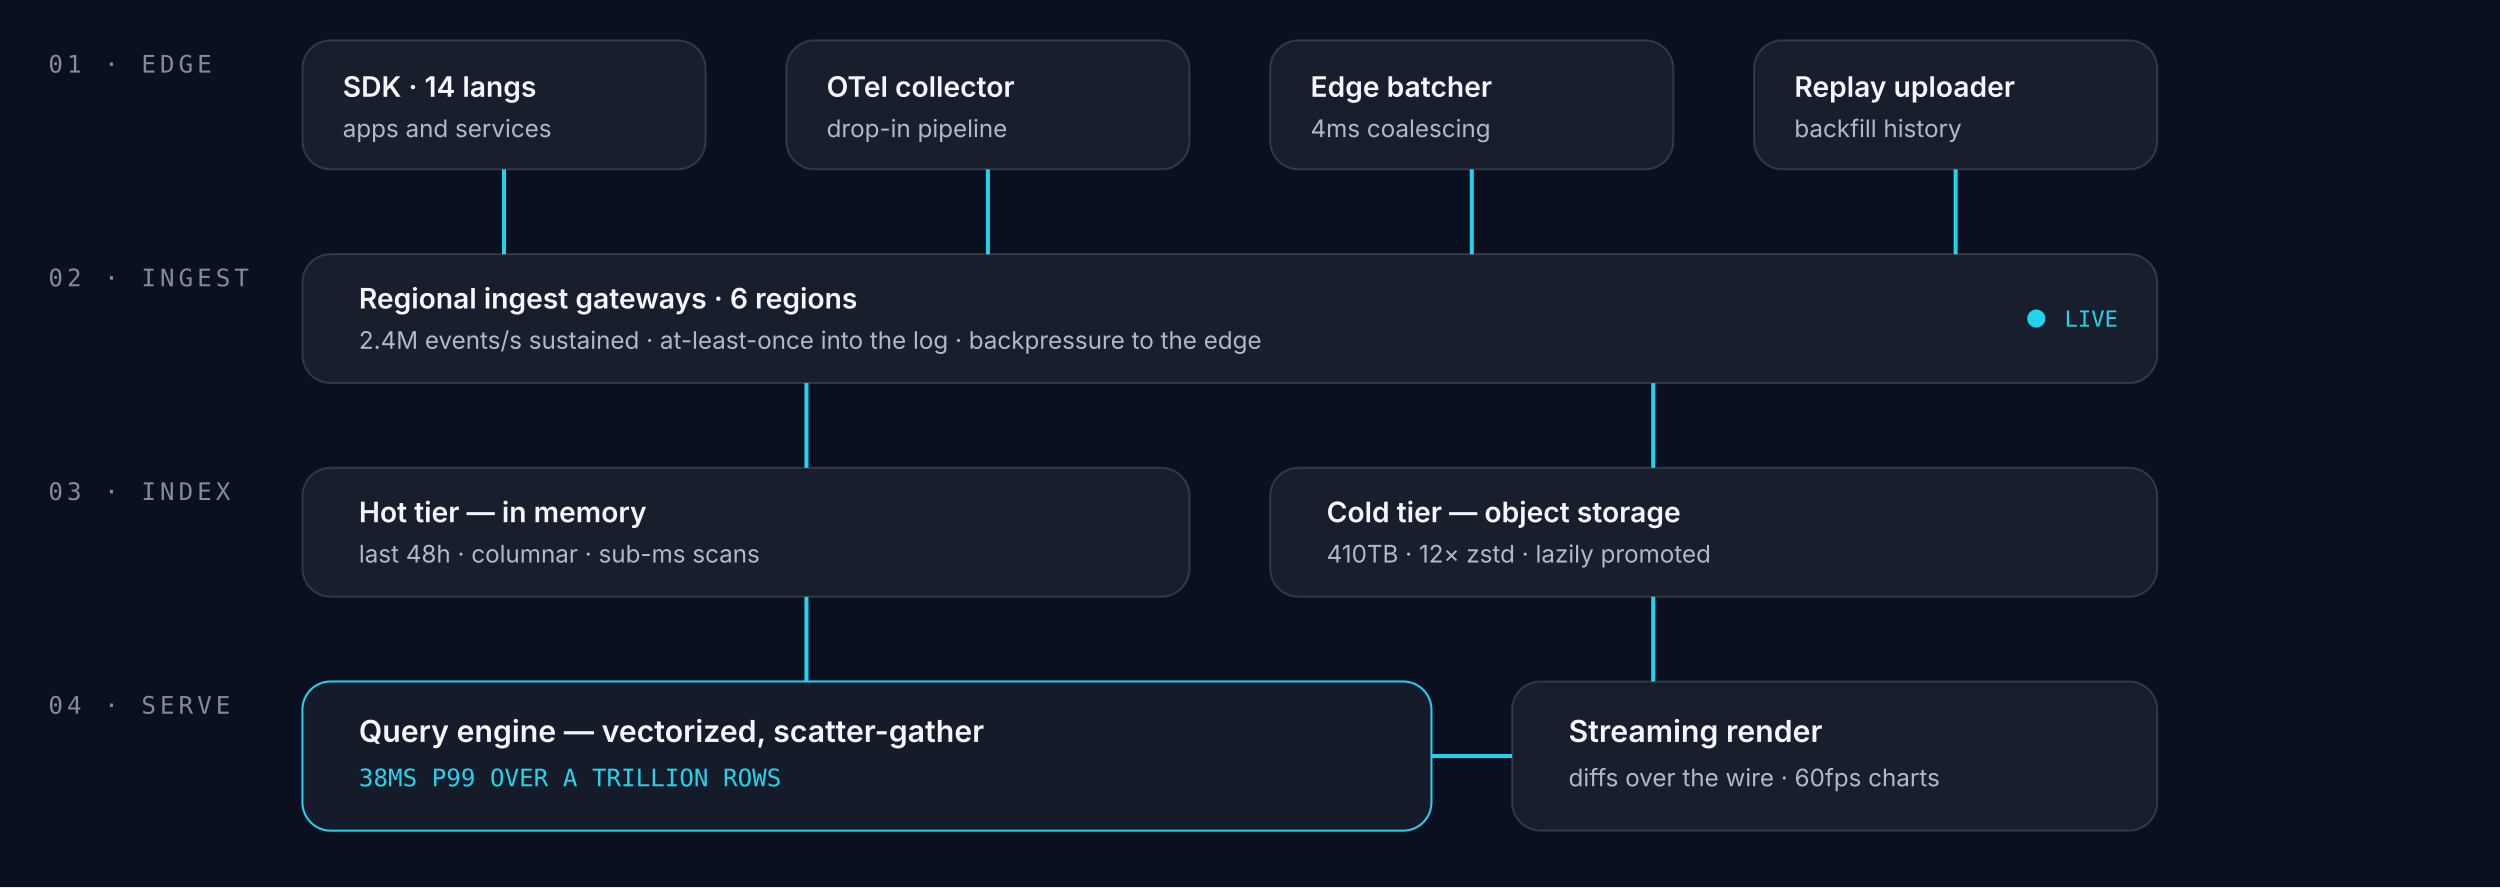
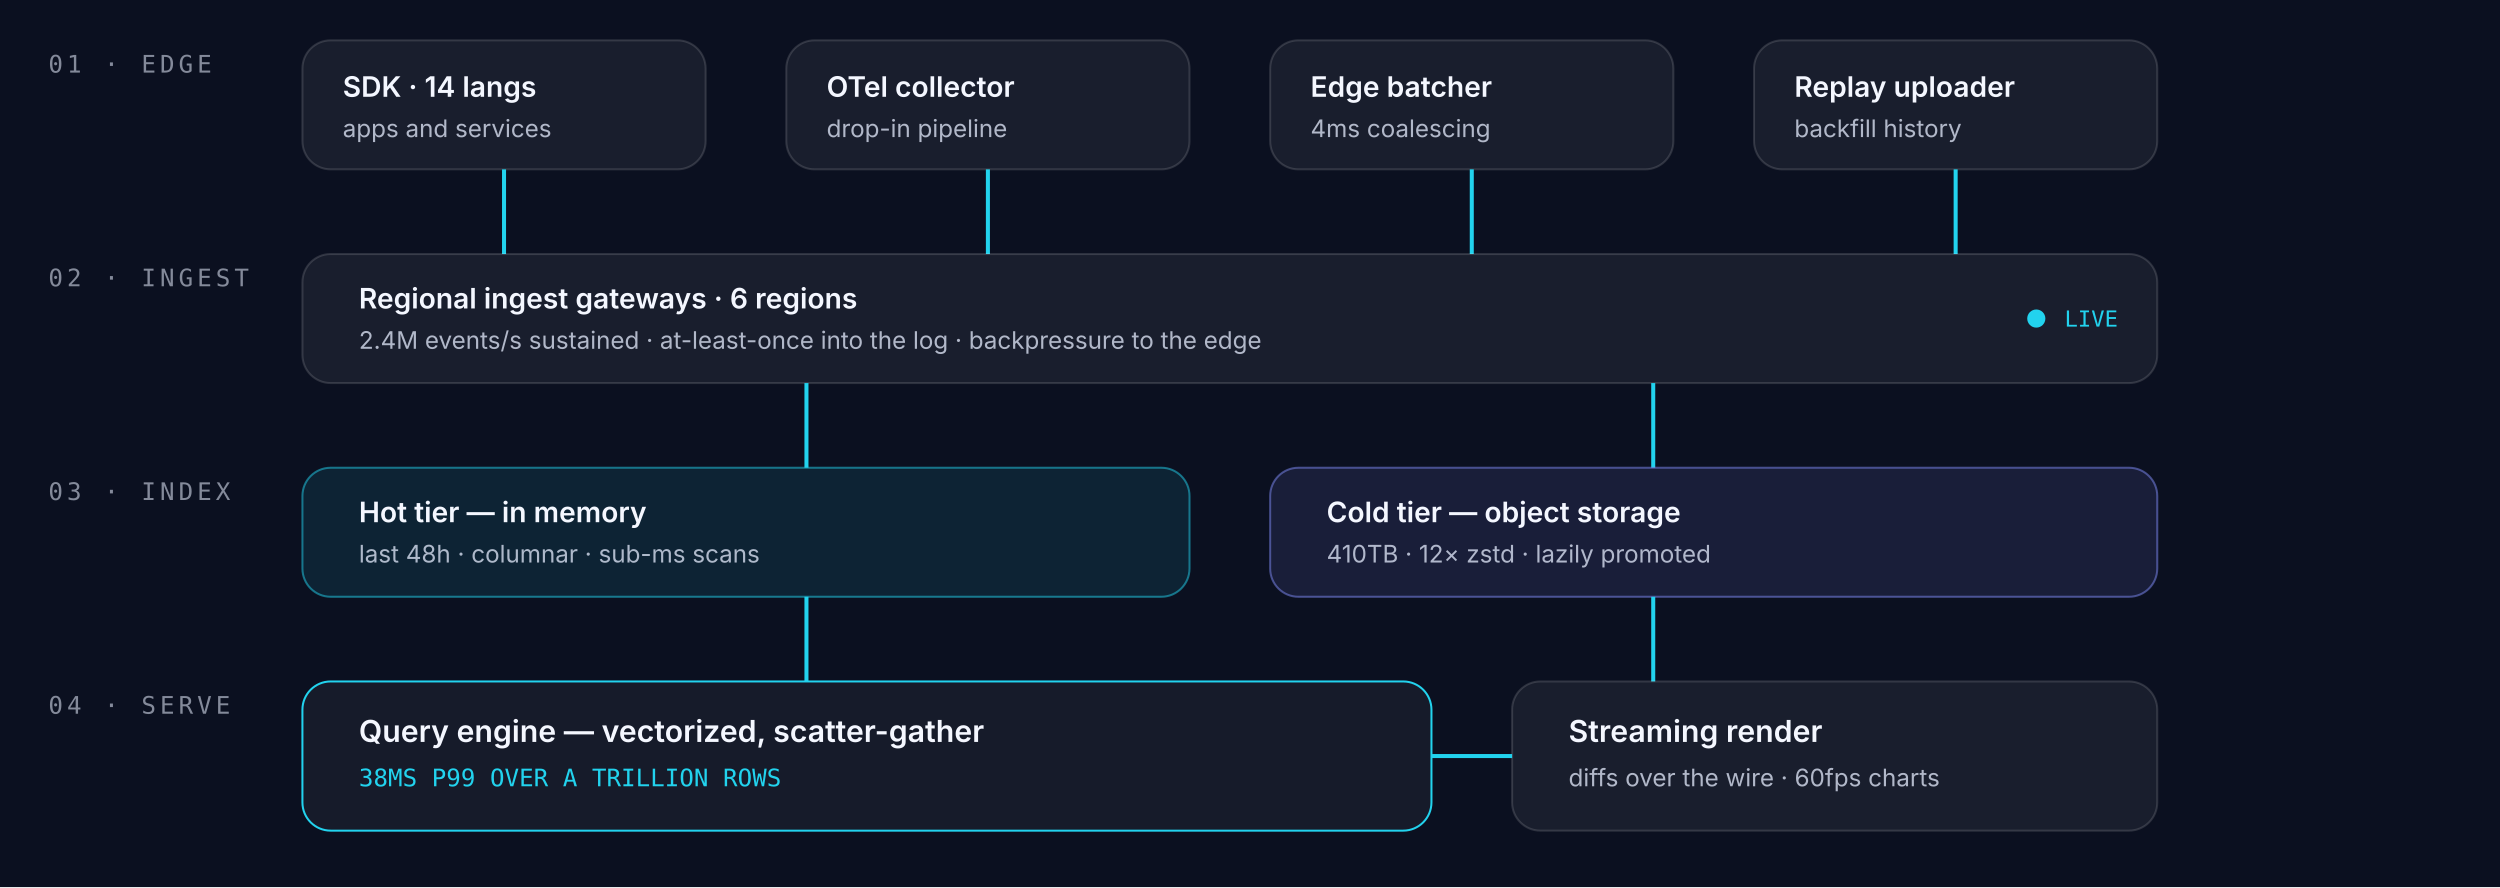
<svg xmlns="http://www.w3.org/2000/svg" role="img" aria-label="Prism platform architecture: edge agents feed regional ingest, a two-tier index, the query engine, and streaming clients" viewBox="0 0 1240 440">
  <style>
    /* Standalone preview values = glass dark theme. When pasted into a glass
       page, DELETE this style block — glass.css provides these classes with
       theme-switching tokens (.glass-svg-* / light mode safe). */
    .glass-svg-ink   { fill: #F4F7FF; }
    .glass-svg-ink-2 { fill: rgba(231,238,255,0.74); }
    .glass-svg-ink-3 { fill: rgba(231,238,255,0.55); }
    .glass-svg-node  { fill: rgba(255,255,255,0.06); stroke: rgba(255,255,255,0.14); }
    .glass-svg-node-strong { fill: rgba(255,255,255,0.05); stroke: #22D3EE; }
+     .glass-svg-node--cyan { fill: rgba(34,211,238,0.10); stroke: rgba(34,211,238,0.50); }
+     .glass-svg-node--indigo { fill: rgba(129,140,248,0.12); stroke: rgba(129,140,248,0.50); }
    .glass-svg-line  { stroke: rgba(255,255,255,0.08); }
    .glass-svg-grid  { stroke: rgba(255,255,255,0.08); stroke-dasharray: 2 6; }
    .glass-svg-accent-ink { fill: #22D3EE; }
+     .glass-svg-ref-ink { fill: #818CF8; }
  </style>
  <rect width="100%" height="100%" fill="#0B1020" />
  <g font-family="'JetBrains Mono', monospace" font-size="12" letter-spacing="2" class="glass-svg-ink-3">
    <text x="24" y="36">01 · EDGE</text>
    <text x="24" y="142">02 · INGEST</text>
    <text x="24" y="248">03 · INDEX</text>
    <text x="24" y="354">04 · SERVE</text>
  </g>
  <rect x="150" y="20" width="200" height="64" rx="14" class="glass-svg-node" />
  <rect x="390" y="20" width="200" height="64" rx="14" class="glass-svg-node" />
  <rect x="630" y="20" width="200" height="64" rx="14" class="glass-svg-node" />
  <rect x="870" y="20" width="200" height="64" rx="14" class="glass-svg-node" />
  <g font-family="'Inter', sans-serif" font-size="14" font-weight="600" class="glass-svg-ink">
    <text x="170" y="48">SDK · 14 langs</text>
    <text x="410" y="48">OTel collector</text>
    <text x="650" y="48">Edge batcher</text>
    <text x="890" y="48">Replay uploader</text>
  </g>
  <g font-family="'Inter', sans-serif" font-size="12" class="glass-svg-ink-2">
    <text x="170" y="68">apps and services</text>
    <text x="410" y="68">drop-in pipeline</text>
    <text x="650" y="68">4ms coalescing</text>
    <text x="890" y="68">backfill history</text>
  </g>
  <path d="M250 84 L250 126" stroke="#22D3EE" stroke-width="2" fill="none" />
  <path d="M490 84 L490 126" stroke="#22D3EE" stroke-width="2" fill="none" />
  <path d="M730 84 L730 126" stroke="#22D3EE" stroke-width="2" fill="none" />
  <path d="M970 84 L970 126" stroke="#22D3EE" stroke-width="2" fill="none" />
  <rect x="150" y="126" width="920" height="64" rx="14" class="glass-svg-node" />
  <text x="178" y="153" font-family="'Inter', sans-serif" font-size="14" font-weight="600" class="glass-svg-ink">Regional ingest gateways · 6 regions</text>
  <text x="178" y="173" font-family="'Inter', sans-serif" font-size="12" class="glass-svg-ink-2">2.4M events/s sustained · at-least-once into the log · backpressure to the edge</text>
  <circle cx="1010" cy="158" r="4.5" fill="#22D3EE" />
  <text x="1024" y="162" font-family="'JetBrains Mono', monospace" font-size="11" class="glass-svg-accent-ink">LIVE</text>
  <path d="M400 190 L400 232" stroke="#22D3EE" stroke-width="2" fill="none" />
  <path d="M820 190 L820 232" stroke="#22D3EE" stroke-width="2" fill="none" />
-   <rect x="150" y="232" width="440" height="64" rx="14" class="glass-svg-node" />
+   <rect x="150" y="232" width="440" height="64" rx="14" class="glass-svg-node glass-svg-node--cyan" />
  <text x="178" y="259" font-family="'Inter', sans-serif" font-size="14" font-weight="600" class="glass-svg-ink">Hot tier — in memory</text>
  <text x="178" y="279" font-family="'Inter', sans-serif" font-size="12" class="glass-svg-ink-2">last 48h · columnar · sub-ms scans</text>
-   <rect x="630" y="232" width="440" height="64" rx="14" class="glass-svg-node" />
+   <rect x="630" y="232" width="440" height="64" rx="14" class="glass-svg-node glass-svg-node--indigo" />
  <text x="658" y="259" font-family="'Inter', sans-serif" font-size="14" font-weight="600" class="glass-svg-ink">Cold tier — object storage</text>
  <text x="658" y="279" font-family="'Inter', sans-serif" font-size="12" class="glass-svg-ink-2">410TB · 12× zstd · lazily promoted</text>
  <path d="M400 296 L400 338" stroke="#22D3EE" stroke-width="2" fill="none" />
  <path d="M820 296 L820 338" stroke="#22D3EE" stroke-width="2" fill="none" />
  <rect x="150" y="338" width="560" height="74" rx="14" class="glass-svg-node-strong" />
  <text x="178" y="368" font-family="'Inter', sans-serif" font-size="15" font-weight="600" class="glass-svg-ink">Query engine — vectorized, scatter-gather</text>
  <text x="178" y="390" font-family="'JetBrains Mono', monospace" font-size="12" class="glass-svg-accent-ink">38MS P99 OVER A TRILLION ROWS</text>
  <rect x="750" y="338" width="320" height="74" rx="14" class="glass-svg-node" />
  <text x="778" y="368" font-family="'Inter', sans-serif" font-size="15" font-weight="600" class="glass-svg-ink">Streaming render</text>
  <text x="778" y="390" font-family="'Inter', sans-serif" font-size="12" class="glass-svg-ink-2">diffs over the wire · 60fps charts</text>
  <path d="M710 375 L750 375" stroke="#22D3EE" stroke-width="2" fill="none" />
</svg>
